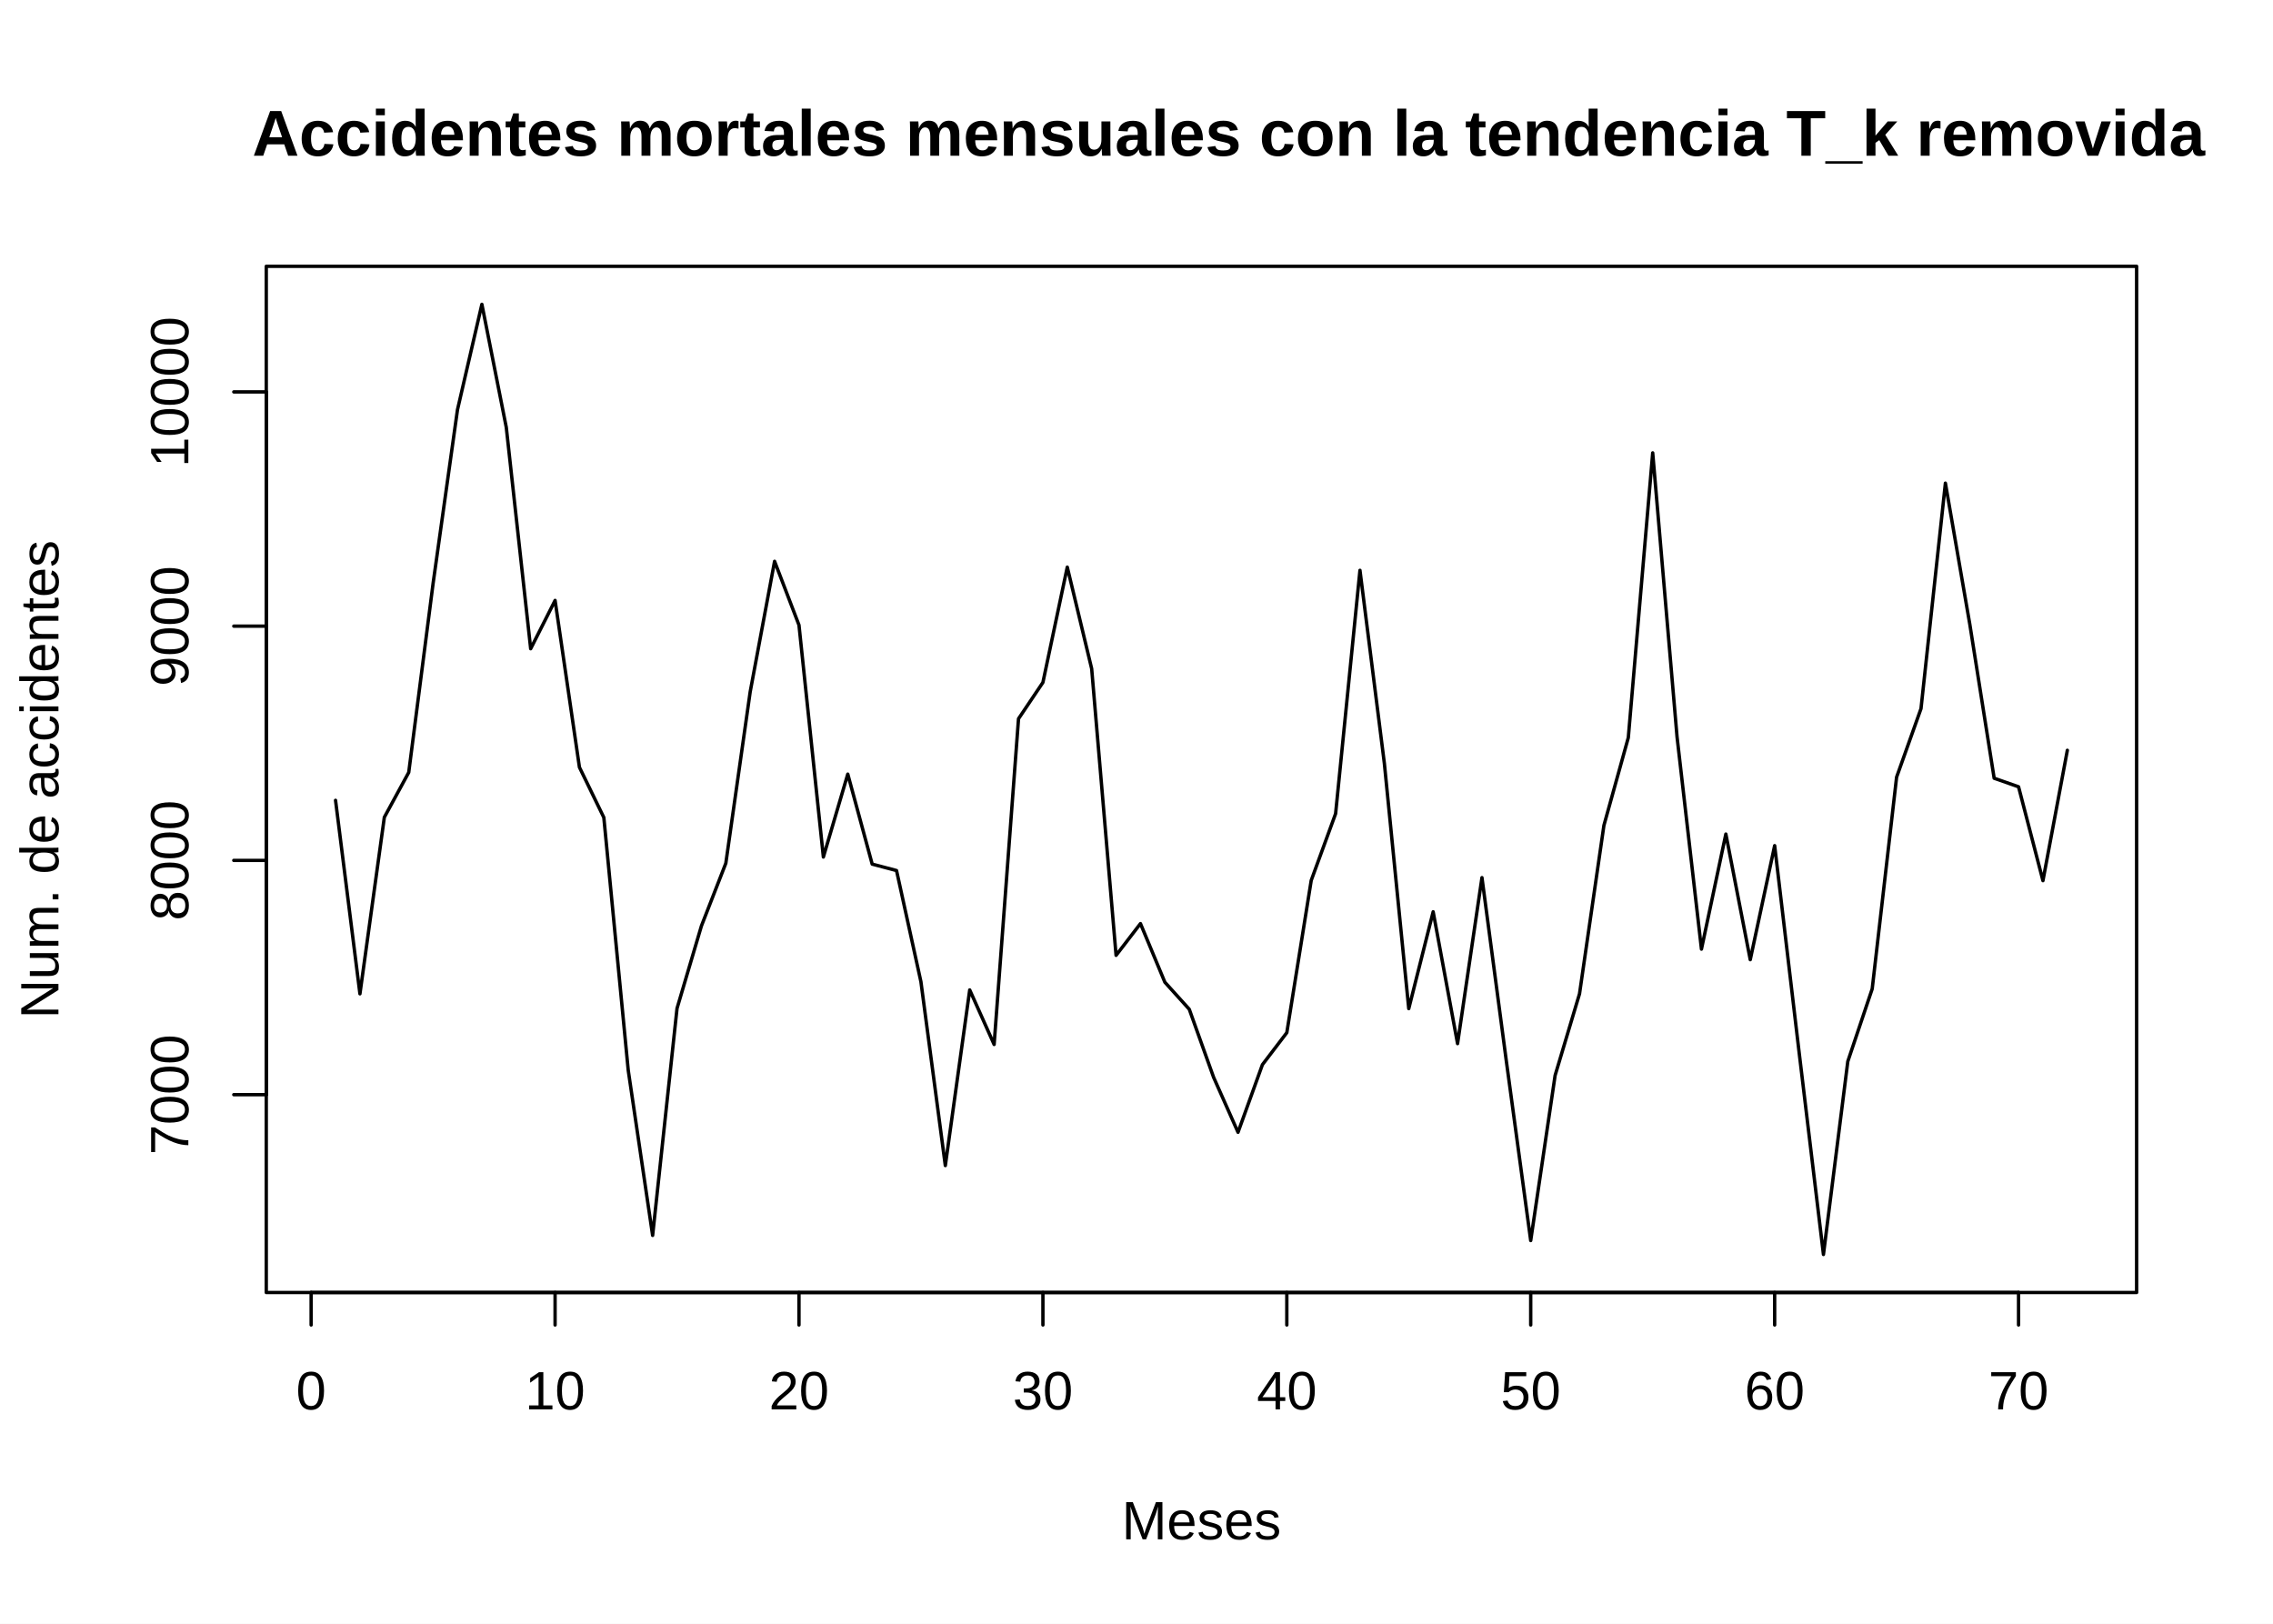
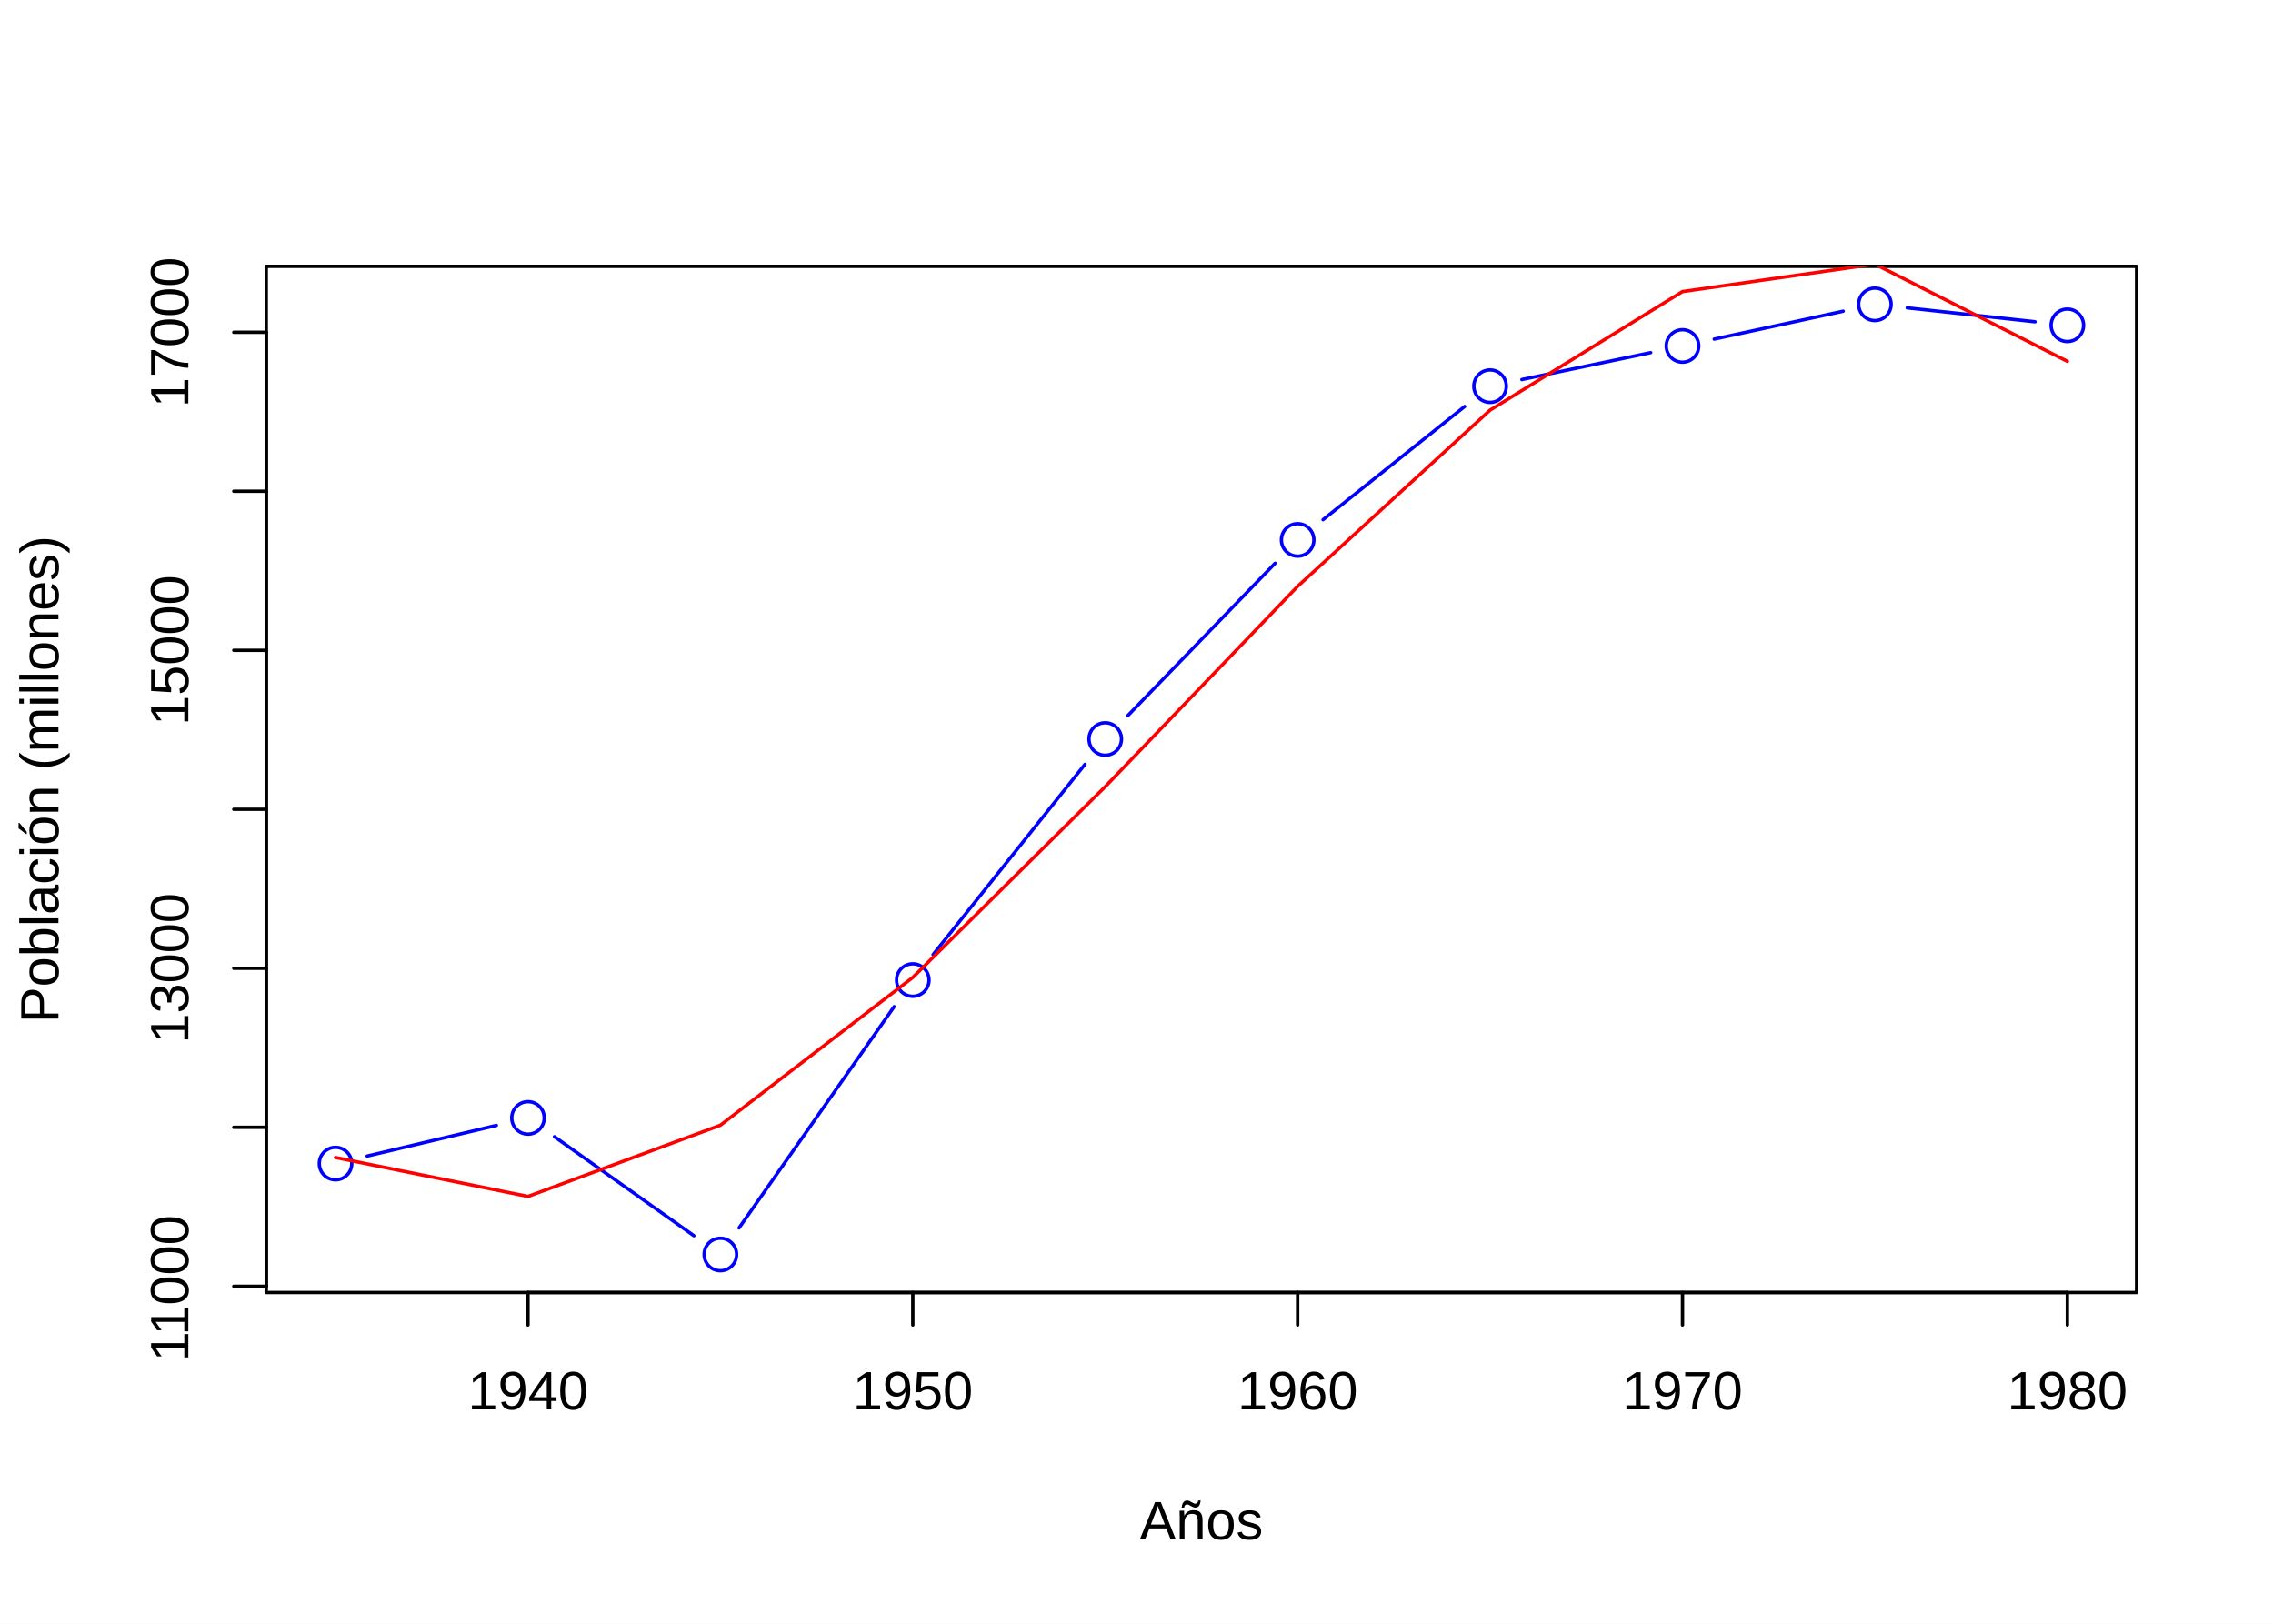
<svg xmlns="http://www.w3.org/2000/svg" viewBox="0 0 504.00 360.00">
  <defs>
    <style type="text/css">
    line, polyline, path, rect, circle {
      fill: none;
      stroke: #000000;
      stroke-linecap: round;
      stroke-linejoin: round;
      stroke-miterlimit: 10.00;
    }
  </style>
  </defs>
  <rect width="100%" height="100%" style="stroke: none; fill: #FFFFFF;" />
  <defs>
    <clipPath id="cpNTkuMDR8NDczLjc2fDI4Ni41Nnw1OS4wNA==">
      <rect x="59.04" y="59.04" width="414.72" height="227.52" />
    </clipPath>
  </defs>
-   <polyline points="74.40,177.44 79.81,220.34 85.22,181.20 90.63,171.25 96.03,129.36 101.44,90.84 106.85,67.47 112.26,94.75 117.67,143.83 123.08,133.12 128.48,170.11 133.89,181.25 139.30,237.29 144.71,273.90 150.12,223.57 155.53,205.29 160.94,191.39 166.34,153.40 171.75,124.45 177.16,138.59 182.57,190.01 187.98,171.63 193.39,191.58 198.79,193.01 204.20,217.67 209.61,258.42 215.02,219.48 220.43,231.57 225.84,159.35 231.25,151.30 236.65,125.74 242.06,148.26 247.47,211.81 252.88,204.77 258.29,217.77 263.70,223.76 269.10,238.86 274.51,251.04 279.92,236.05 285.33,228.95 290.74,195.20 296.15,180.39 301.55,126.45 306.96,169.25 312.37,223.62 317.78,202.15 323.19,231.38 328.60,194.58 334.01,235.29 339.41,275.04 344.82,238.43 350.23,220.34 355.64,183.01 361.05,163.54 366.46,100.41 371.86,163.40 377.27,210.43 382.68,184.92 388.09,212.77 393.50,187.49 398.91,233.19 404.32,278.13 409.72,235.33 415.13,219.24 420.54,172.30 425.95,157.11 431.36,107.12 436.77,138.40 442.17,172.54 447.58,174.44 452.99,195.25 458.40,166.35 " style="stroke-width: 0.75;" clip-path="url(#cpNTkuMDR8NDczLjc2fDI4Ni41Nnw1OS4wNA==)" />
+   <line x1="81.41" y1="256.31" x2="110.06" y2="249.51" style="stroke-width: 0.75; stroke: #0000FF;" clip-path="url(#cpNTkuMDR8NDczLjc2fDI4Ni41Nnw1OS4wNA==)" />
+   <line x1="122.94" y1="252.02" x2="153.86" y2="273.97" style="stroke-width: 0.75; stroke: #0000FF;" clip-path="url(#cpNTkuMDR8NDczLjc2fDI4Ni41Nnw1OS4wNA==)" />
+   <line x1="163.87" y1="272.24" x2="198.27" y2="223.18" style="stroke-width: 0.75; stroke: #0000FF;" clip-path="url(#cpNTkuMDR8NDczLjc2fDI4Ni41Nnw1OS4wNA==)" />
+   <line x1="206.89" y1="211.66" x2="240.57" y2="169.47" style="stroke-width: 0.75; stroke: #0000FF;" clip-path="url(#cpNTkuMDR8NDczLjc2fDI4Ni41Nnw1OS4wNA==)" />
+   <line x1="250.07" y1="158.67" x2="282.73" y2="124.89" style="stroke-width: 0.75; stroke: #0000FF;" clip-path="url(#cpNTkuMDR8NDczLjc2fDI4Ni41Nnw1OS4wNA==)" />
+   <line x1="293.36" y1="115.22" x2="324.77" y2="90.12" style="stroke-width: 0.75; stroke: #0000FF;" clip-path="url(#cpNTkuMDR8NDczLjc2fDI4Ni41Nnw1OS4wNA==)" />
+   <line x1="337.45" y1="84.15" x2="366.02" y2="78.18" style="stroke-width: 0.75; stroke: #0000FF;" clip-path="url(#cpNTkuMDR8NDczLjc2fDI4Ni41Nnw1OS4wNA==)" />
+   <line x1="380.10" y1="75.18" x2="408.70" y2="68.99" style="stroke-width: 0.75; stroke: #0000FF;" clip-path="url(#cpNTkuMDR8NDczLjc2fDI4Ni41Nnw1OS4wNA==)" />
+   <line x1="422.89" y1="68.25" x2="451.24" y2="71.34" style="stroke-width: 0.75; stroke: #0000FF;" clip-path="url(#cpNTkuMDR8NDczLjc2fDI4Ni41Nnw1OS4wNA==)" />
+   <circle cx="74.40" cy="257.97" r="2.70pt" style="stroke-width: 0.75; stroke: #0000FF;" clip-path="url(#cpNTkuMDR8NDczLjc2fDI4Ni41Nnw1OS4wNA==)" />
+   <circle cx="117.07" cy="247.85" r="2.70pt" style="stroke-width: 0.75; stroke: #0000FF;" clip-path="url(#cpNTkuMDR8NDczLjc2fDI4Ni41Nnw1OS4wNA==)" />
+   <circle cx="159.73" cy="278.13" r="2.70pt" style="stroke-width: 0.75; stroke: #0000FF;" clip-path="url(#cpNTkuMDR8NDczLjc2fDI4Ni41Nnw1OS4wNA==)" />
+   <circle cx="202.40" cy="217.29" r="2.70pt" style="stroke-width: 0.75; stroke: #0000FF;" clip-path="url(#cpNTkuMDR8NDczLjc2fDI4Ni41Nnw1OS4wNA==)" />
+   <circle cx="245.07" cy="163.85" r="2.70pt" style="stroke-width: 0.75; stroke: #0000FF;" clip-path="url(#cpNTkuMDR8NDczLjc2fDI4Ni41Nnw1OS4wNA==)" />
+   <circle cx="287.73" cy="119.71" r="2.70pt" style="stroke-width: 0.75; stroke: #0000FF;" clip-path="url(#cpNTkuMDR8NDczLjc2fDI4Ni41Nnw1OS4wNA==)" />
+   <circle cx="330.40" cy="85.62" r="2.70pt" style="stroke-width: 0.75; stroke: #0000FF;" clip-path="url(#cpNTkuMDR8NDczLjc2fDI4Ni41Nnw1OS4wNA==)" />
+   <circle cx="373.07" cy="76.70" r="2.70pt" style="stroke-width: 0.75; stroke: #0000FF;" clip-path="url(#cpNTkuMDR8NDczLjc2fDI4Ni41Nnw1OS4wNA==)" />
+   <circle cx="415.73" cy="67.47" r="2.70pt" style="stroke-width: 0.75; stroke: #0000FF;" clip-path="url(#cpNTkuMDR8NDczLjc2fDI4Ni41Nnw1OS4wNA==)" />
+   <circle cx="458.40" cy="72.12" r="2.70pt" style="stroke-width: 0.75; stroke: #0000FF;" clip-path="url(#cpNTkuMDR8NDczLjc2fDI4Ni41Nnw1OS4wNA==)" />
  <defs>
    <clipPath id="cpMHw1MDR8MzYwfDA=">
      <rect x="0.00" y="0.00" width="504.00" height="360.00" />
    </clipPath>
  </defs>
-   <line x1="68.99" y1="286.56" x2="447.58" y2="286.56" style="stroke-width: 0.75;" clip-path="url(#cpMHw1MDR8MzYwfDA=)" />
-   <line x1="68.99" y1="286.56" x2="68.99" y2="293.76" style="stroke-width: 0.75;" clip-path="url(#cpMHw1MDR8MzYwfDA=)" />
-   <line x1="123.08" y1="286.56" x2="123.08" y2="293.76" style="stroke-width: 0.75;" clip-path="url(#cpMHw1MDR8MzYwfDA=)" />
-   <line x1="177.16" y1="286.56" x2="177.16" y2="293.76" style="stroke-width: 0.75;" clip-path="url(#cpMHw1MDR8MzYwfDA=)" />
-   <line x1="231.25" y1="286.56" x2="231.25" y2="293.76" style="stroke-width: 0.75;" clip-path="url(#cpMHw1MDR8MzYwfDA=)" />
-   <line x1="285.33" y1="286.56" x2="285.33" y2="293.76" style="stroke-width: 0.75;" clip-path="url(#cpMHw1MDR8MzYwfDA=)" />
-   <line x1="339.41" y1="286.56" x2="339.41" y2="293.76" style="stroke-width: 0.75;" clip-path="url(#cpMHw1MDR8MzYwfDA=)" />
-   <line x1="393.50" y1="286.56" x2="393.50" y2="293.76" style="stroke-width: 0.75;" clip-path="url(#cpMHw1MDR8MzYwfDA=)" />
-   <line x1="447.58" y1="286.56" x2="447.58" y2="293.76" style="stroke-width: 0.75;" clip-path="url(#cpMHw1MDR8MzYwfDA=)" />
+   <line x1="117.07" y1="286.56" x2="458.40" y2="286.56" style="stroke-width: 0.75;" clip-path="url(#cpMHw1MDR8MzYwfDA=)" />
+   <line x1="117.07" y1="286.56" x2="117.07" y2="293.76" style="stroke-width: 0.75;" clip-path="url(#cpMHw1MDR8MzYwfDA=)" />
+   <line x1="202.40" y1="286.56" x2="202.40" y2="293.76" style="stroke-width: 0.75;" clip-path="url(#cpMHw1MDR8MzYwfDA=)" />
+   <line x1="287.73" y1="286.56" x2="287.73" y2="293.76" style="stroke-width: 0.75;" clip-path="url(#cpMHw1MDR8MzYwfDA=)" />
+   <line x1="373.07" y1="286.56" x2="373.07" y2="293.76" style="stroke-width: 0.75;" clip-path="url(#cpMHw1MDR8MzYwfDA=)" />
+   <line x1="458.40" y1="286.56" x2="458.40" y2="293.76" style="stroke-width: 0.75;" clip-path="url(#cpMHw1MDR8MzYwfDA=)" />
  <g clip-path="url(#cpMHw1MDR8MzYwfDA=)">
-     <text x="65.65" y="312.48" style="font-size: 12.00px; font-family: Arial;" textLength="6.67px" lengthAdjust="spacingAndGlyphs">0</text>
+     <text x="103.72" y="312.48" style="font-size: 12.00px; font-family: Arial;" textLength="26.70px" lengthAdjust="spacingAndGlyphs">1940</text>
  </g>
  <g clip-path="url(#cpMHw1MDR8MzYwfDA=)">
-     <text x="116.40" y="312.48" style="font-size: 12.00px; font-family: Arial;" textLength="13.35px" lengthAdjust="spacingAndGlyphs">10</text>
+     <text x="189.05" y="312.48" style="font-size: 12.00px; font-family: Arial;" textLength="26.70px" lengthAdjust="spacingAndGlyphs">1950</text>
  </g>
  <g clip-path="url(#cpMHw1MDR8MzYwfDA=)">
-     <text x="170.49" y="312.48" style="font-size: 12.00px; font-family: Arial;" textLength="13.35px" lengthAdjust="spacingAndGlyphs">20</text>
+     <text x="274.39" y="312.48" style="font-size: 12.00px; font-family: Arial;" textLength="26.70px" lengthAdjust="spacingAndGlyphs">1960</text>
  </g>
  <g clip-path="url(#cpMHw1MDR8MzYwfDA=)">
-     <text x="224.57" y="312.48" style="font-size: 12.00px; font-family: Arial;" textLength="13.35px" lengthAdjust="spacingAndGlyphs">30</text>
+     <text x="359.72" y="312.48" style="font-size: 12.00px; font-family: Arial;" textLength="26.70px" lengthAdjust="spacingAndGlyphs">1970</text>
  </g>
  <g clip-path="url(#cpMHw1MDR8MzYwfDA=)">
-     <text x="278.66" y="312.48" style="font-size: 12.00px; font-family: Arial;" textLength="13.35px" lengthAdjust="spacingAndGlyphs">40</text>
+     <text x="445.05" y="312.48" style="font-size: 12.00px; font-family: Arial;" textLength="26.70px" lengthAdjust="spacingAndGlyphs">1980</text>
+   </g>
+   <line x1="59.04" y1="285.18" x2="59.04" y2="73.67" style="stroke-width: 0.75;" clip-path="url(#cpMHw1MDR8MzYwfDA=)" />
+   <line x1="59.04" y1="285.18" x2="51.84" y2="285.18" style="stroke-width: 0.75;" clip-path="url(#cpMHw1MDR8MzYwfDA=)" />
+   <line x1="59.04" y1="249.93" x2="51.84" y2="249.93" style="stroke-width: 0.75;" clip-path="url(#cpMHw1MDR8MzYwfDA=)" />
+   <line x1="59.04" y1="214.68" x2="51.84" y2="214.68" style="stroke-width: 0.75;" clip-path="url(#cpMHw1MDR8MzYwfDA=)" />
+   <line x1="59.04" y1="179.43" x2="51.84" y2="179.43" style="stroke-width: 0.75;" clip-path="url(#cpMHw1MDR8MzYwfDA=)" />
+   <line x1="59.04" y1="144.18" x2="51.84" y2="144.18" style="stroke-width: 0.75;" clip-path="url(#cpMHw1MDR8MzYwfDA=)" />
+   <line x1="59.04" y1="108.92" x2="51.84" y2="108.92" style="stroke-width: 0.75;" clip-path="url(#cpMHw1MDR8MzYwfDA=)" />
+   <line x1="59.04" y1="73.67" x2="51.84" y2="73.67" style="stroke-width: 0.75;" clip-path="url(#cpMHw1MDR8MzYwfDA=)" />
+   <g clip-path="url(#cpMHw1MDR8MzYwfDA=)">
+     <text transform="translate(41.76,301.87) rotate(-90)" style="font-size: 12.00px; font-family: Arial;" textLength="33.37px" lengthAdjust="spacingAndGlyphs">11000</text>
  </g>
  <g clip-path="url(#cpMHw1MDR8MzYwfDA=)">
-     <text x="332.74" y="312.48" style="font-size: 12.00px; font-family: Arial;" textLength="13.35px" lengthAdjust="spacingAndGlyphs">50</text>
+     <text transform="translate(41.76,231.36) rotate(-90)" style="font-size: 12.00px; font-family: Arial;" textLength="33.37px" lengthAdjust="spacingAndGlyphs">13000</text>
  </g>
  <g clip-path="url(#cpMHw1MDR8MzYwfDA=)">
-     <text x="386.82" y="312.48" style="font-size: 12.00px; font-family: Arial;" textLength="13.35px" lengthAdjust="spacingAndGlyphs">60</text>
+     <text transform="translate(41.76,160.86) rotate(-90)" style="font-size: 12.00px; font-family: Arial;" textLength="33.37px" lengthAdjust="spacingAndGlyphs">15000</text>
  </g>
  <g clip-path="url(#cpMHw1MDR8MzYwfDA=)">
-     <text x="440.91" y="312.48" style="font-size: 12.00px; font-family: Arial;" textLength="13.35px" lengthAdjust="spacingAndGlyphs">70</text>
-   </g>
-   <line x1="59.04" y1="242.70" x2="59.04" y2="86.89" style="stroke-width: 0.75;" clip-path="url(#cpMHw1MDR8MzYwfDA=)" />
-   <line x1="59.04" y1="242.70" x2="51.84" y2="242.70" style="stroke-width: 0.75;" clip-path="url(#cpMHw1MDR8MzYwfDA=)" />
-   <line x1="59.04" y1="190.76" x2="51.84" y2="190.76" style="stroke-width: 0.75;" clip-path="url(#cpMHw1MDR8MzYwfDA=)" />
-   <line x1="59.04" y1="138.82" x2="51.84" y2="138.82" style="stroke-width: 0.75;" clip-path="url(#cpMHw1MDR8MzYwfDA=)" />
-   <line x1="59.04" y1="86.89" x2="51.84" y2="86.89" style="stroke-width: 0.75;" clip-path="url(#cpMHw1MDR8MzYwfDA=)" />
-   <g clip-path="url(#cpMHw1MDR8MzYwfDA=)">
-     <text transform="translate(41.76,256.04) rotate(-90)" style="font-size: 12.00px; font-family: Arial;" textLength="26.70px" lengthAdjust="spacingAndGlyphs">7000</text>
-   </g>
-   <g clip-path="url(#cpMHw1MDR8MzYwfDA=)">
-     <text transform="translate(41.76,204.11) rotate(-90)" style="font-size: 12.00px; font-family: Arial;" textLength="26.70px" lengthAdjust="spacingAndGlyphs">8000</text>
-   </g>
-   <g clip-path="url(#cpMHw1MDR8MzYwfDA=)">
-     <text transform="translate(41.76,152.17) rotate(-90)" style="font-size: 12.00px; font-family: Arial;" textLength="26.70px" lengthAdjust="spacingAndGlyphs">9000</text>
-   </g>
-   <g clip-path="url(#cpMHw1MDR8MzYwfDA=)">
-     <text transform="translate(41.76,103.57) rotate(-90)" style="font-size: 12.00px; font-family: Arial;" textLength="33.37px" lengthAdjust="spacingAndGlyphs">10000</text>
+     <text transform="translate(41.76,90.36) rotate(-90)" style="font-size: 12.00px; font-family: Arial;" textLength="33.37px" lengthAdjust="spacingAndGlyphs">17000</text>
  </g>
  <polyline points="59.04,286.56 473.76,286.56 473.76,59.04 59.04,59.04 59.04,286.56 " style="stroke-width: 0.75;" clip-path="url(#cpMHw1MDR8MzYwfDA=)" />
  <g clip-path="url(#cpMHw1MDR8MzYwfDA=)">
-     <text x="55.93" y="34.53" style="font-size: 14.40px; font-weight: bold; font-family: Arial;" textLength="420.94px" lengthAdjust="spacingAndGlyphs">Accidentes mortales mensuales con la tendencia T_k removida</text>
+     <text x="252.72" y="341.28" style="font-size: 12.00px; font-family: Arial;" textLength="27.35px" lengthAdjust="spacingAndGlyphs">Años</text>
  </g>
  <g clip-path="url(#cpMHw1MDR8MzYwfDA=)">
-     <text x="248.73" y="341.28" style="font-size: 12.00px; font-family: Arial;" textLength="35.34px" lengthAdjust="spacingAndGlyphs">Meses</text>
+     <text transform="translate(12.96,226.82) rotate(-90)" style="font-size: 12.00px; font-family: Arial;" textLength="108.05px" lengthAdjust="spacingAndGlyphs">Población (millones)</text>
  </g>
-   <g clip-path="url(#cpMHw1MDR8MzYwfDA=)">
-     <text transform="translate(12.96,225.83) rotate(-90)" style="font-size: 12.00px; font-family: Arial;" textLength="106.05px" lengthAdjust="spacingAndGlyphs">Num. de accidentes</text>
-   </g>
+   <defs>
+     <clipPath id="cpNTkuMDR8NDczLjc2fDI4Ni41Nnw1OS4wNA==">
+       <rect x="59.04" y="59.04" width="414.72" height="227.52" />
+     </clipPath>
+   </defs>
+   <polyline points="74.40,256.63 117.07,265.26 159.73,249.47 202.40,216.71 245.07,174.41 287.73,130.00 330.40,90.93 373.07,64.64 415.73,58.55 458.40,80.11 " style="stroke-width: 0.75; stroke: #FF0000;" clip-path="url(#cpNTkuMDR8NDczLjc2fDI4Ni41Nnw1OS4wNA==)" />
</svg>
